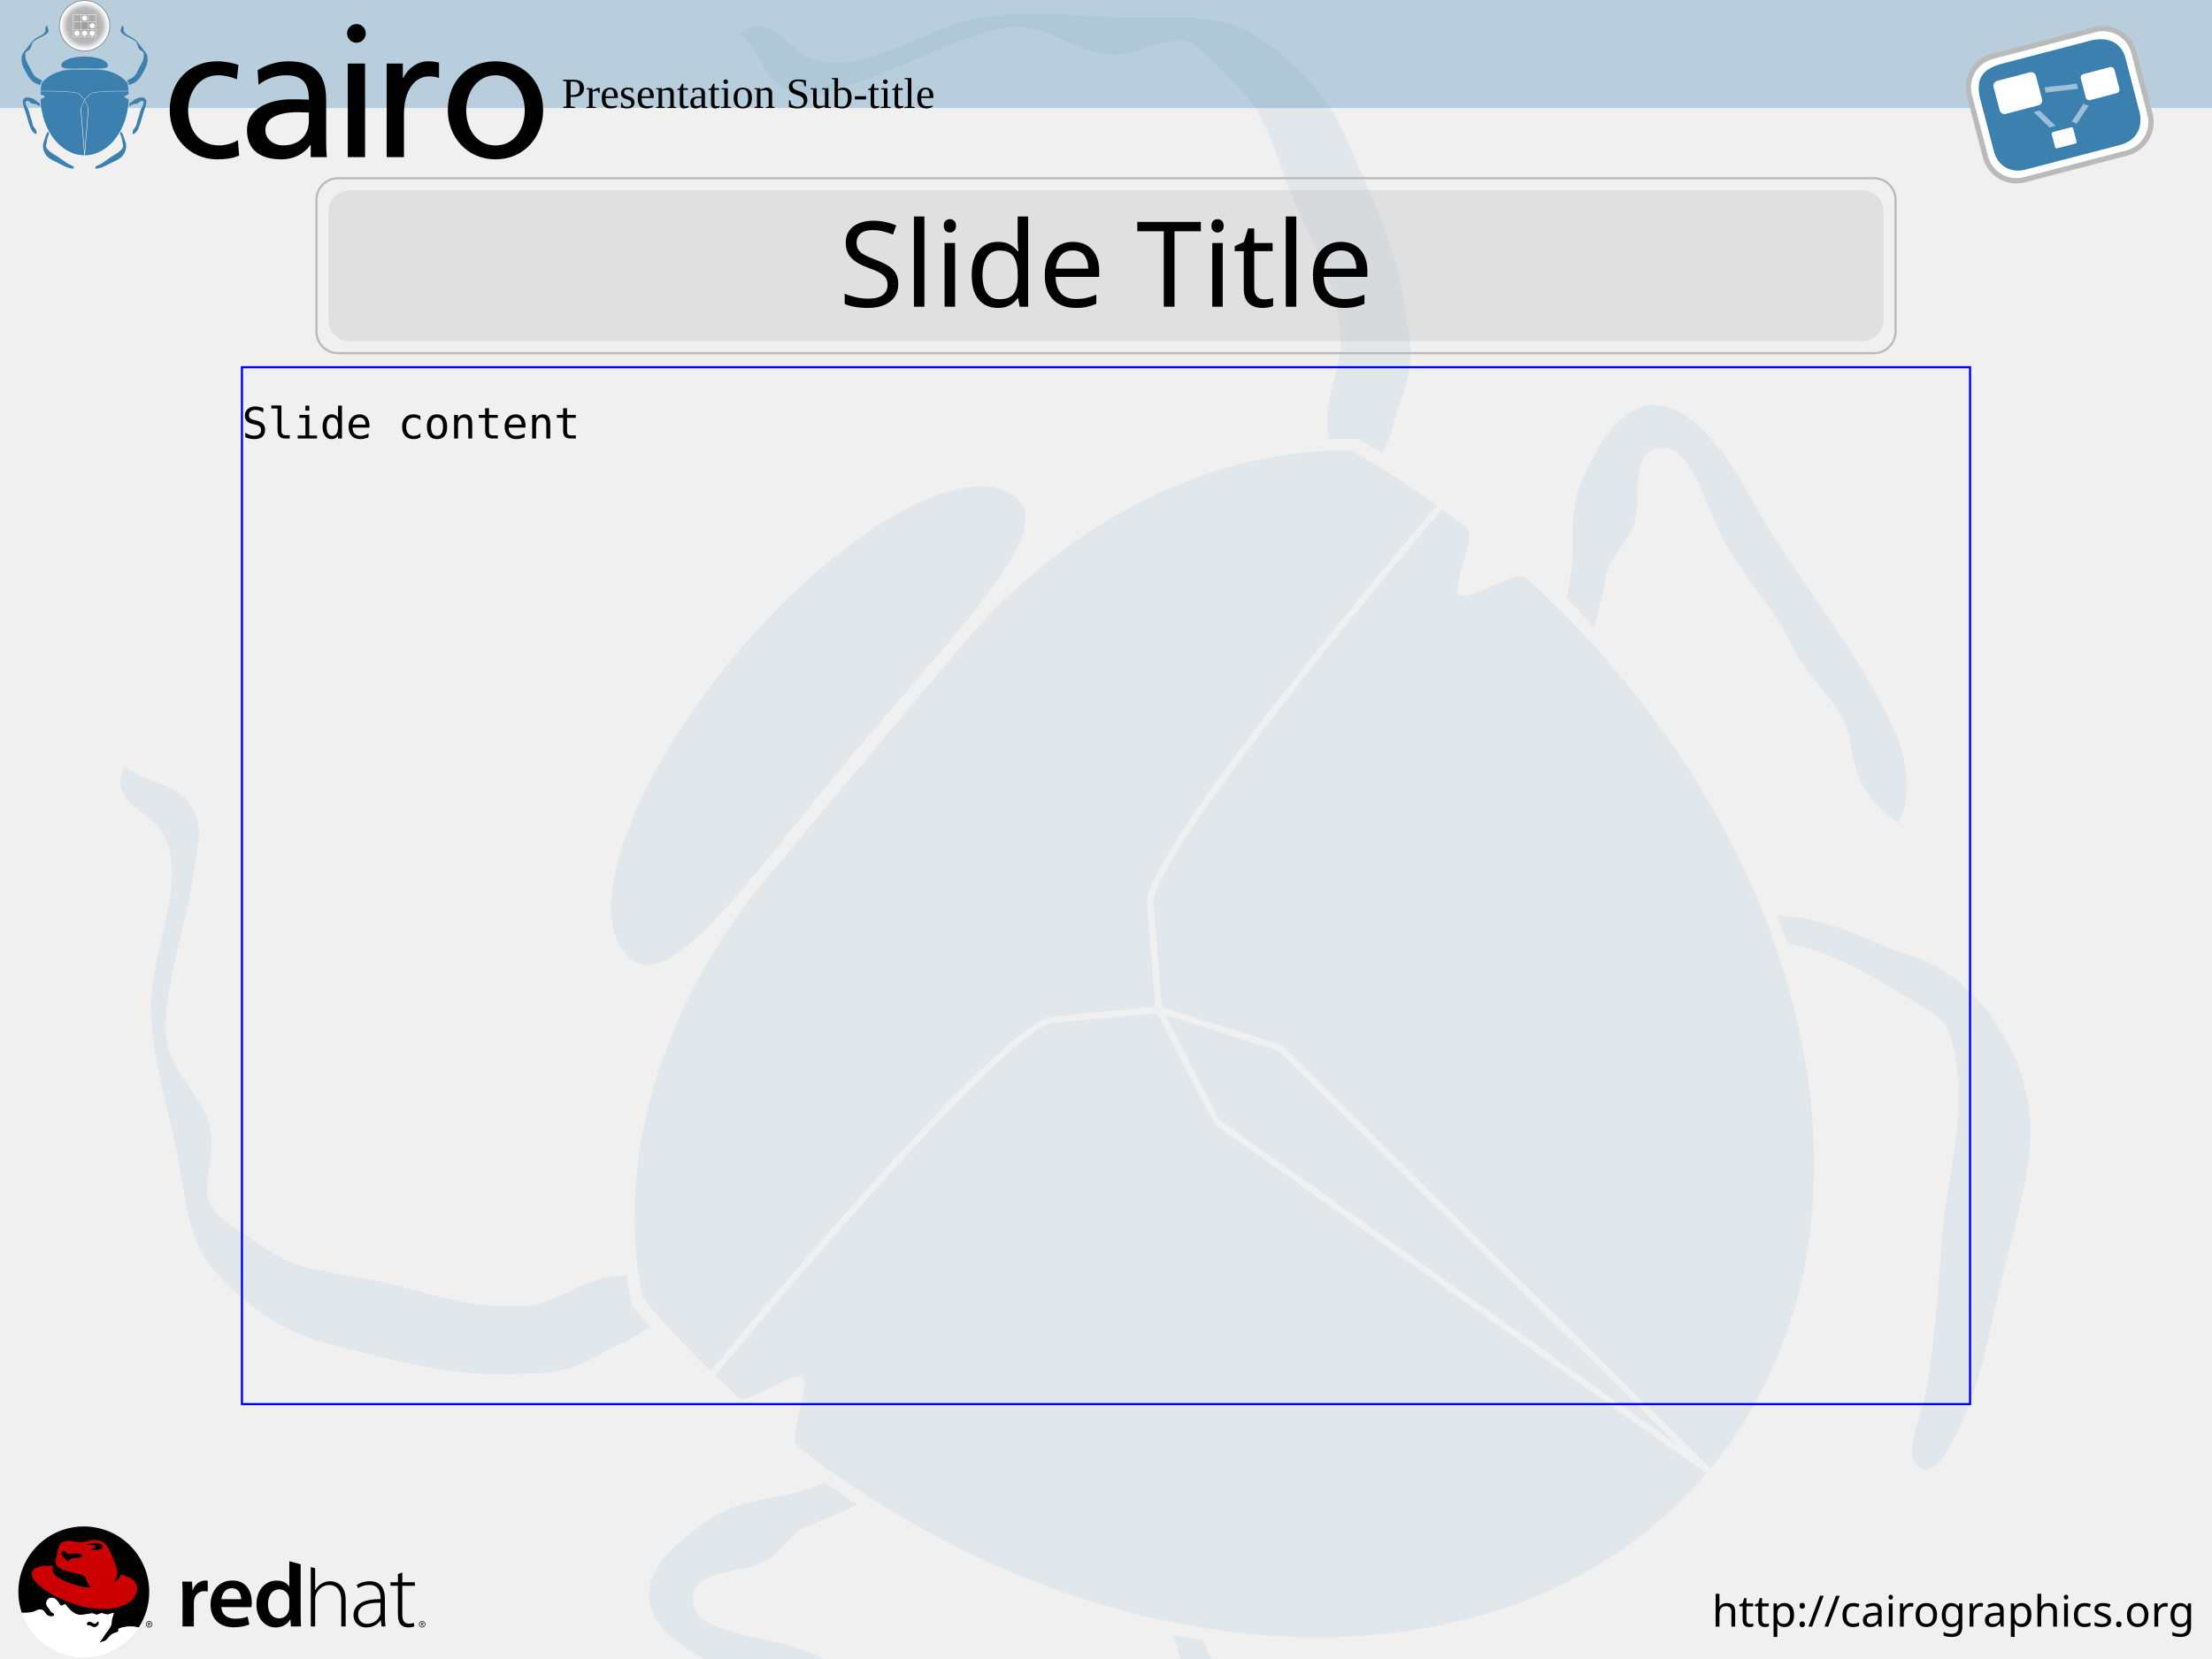
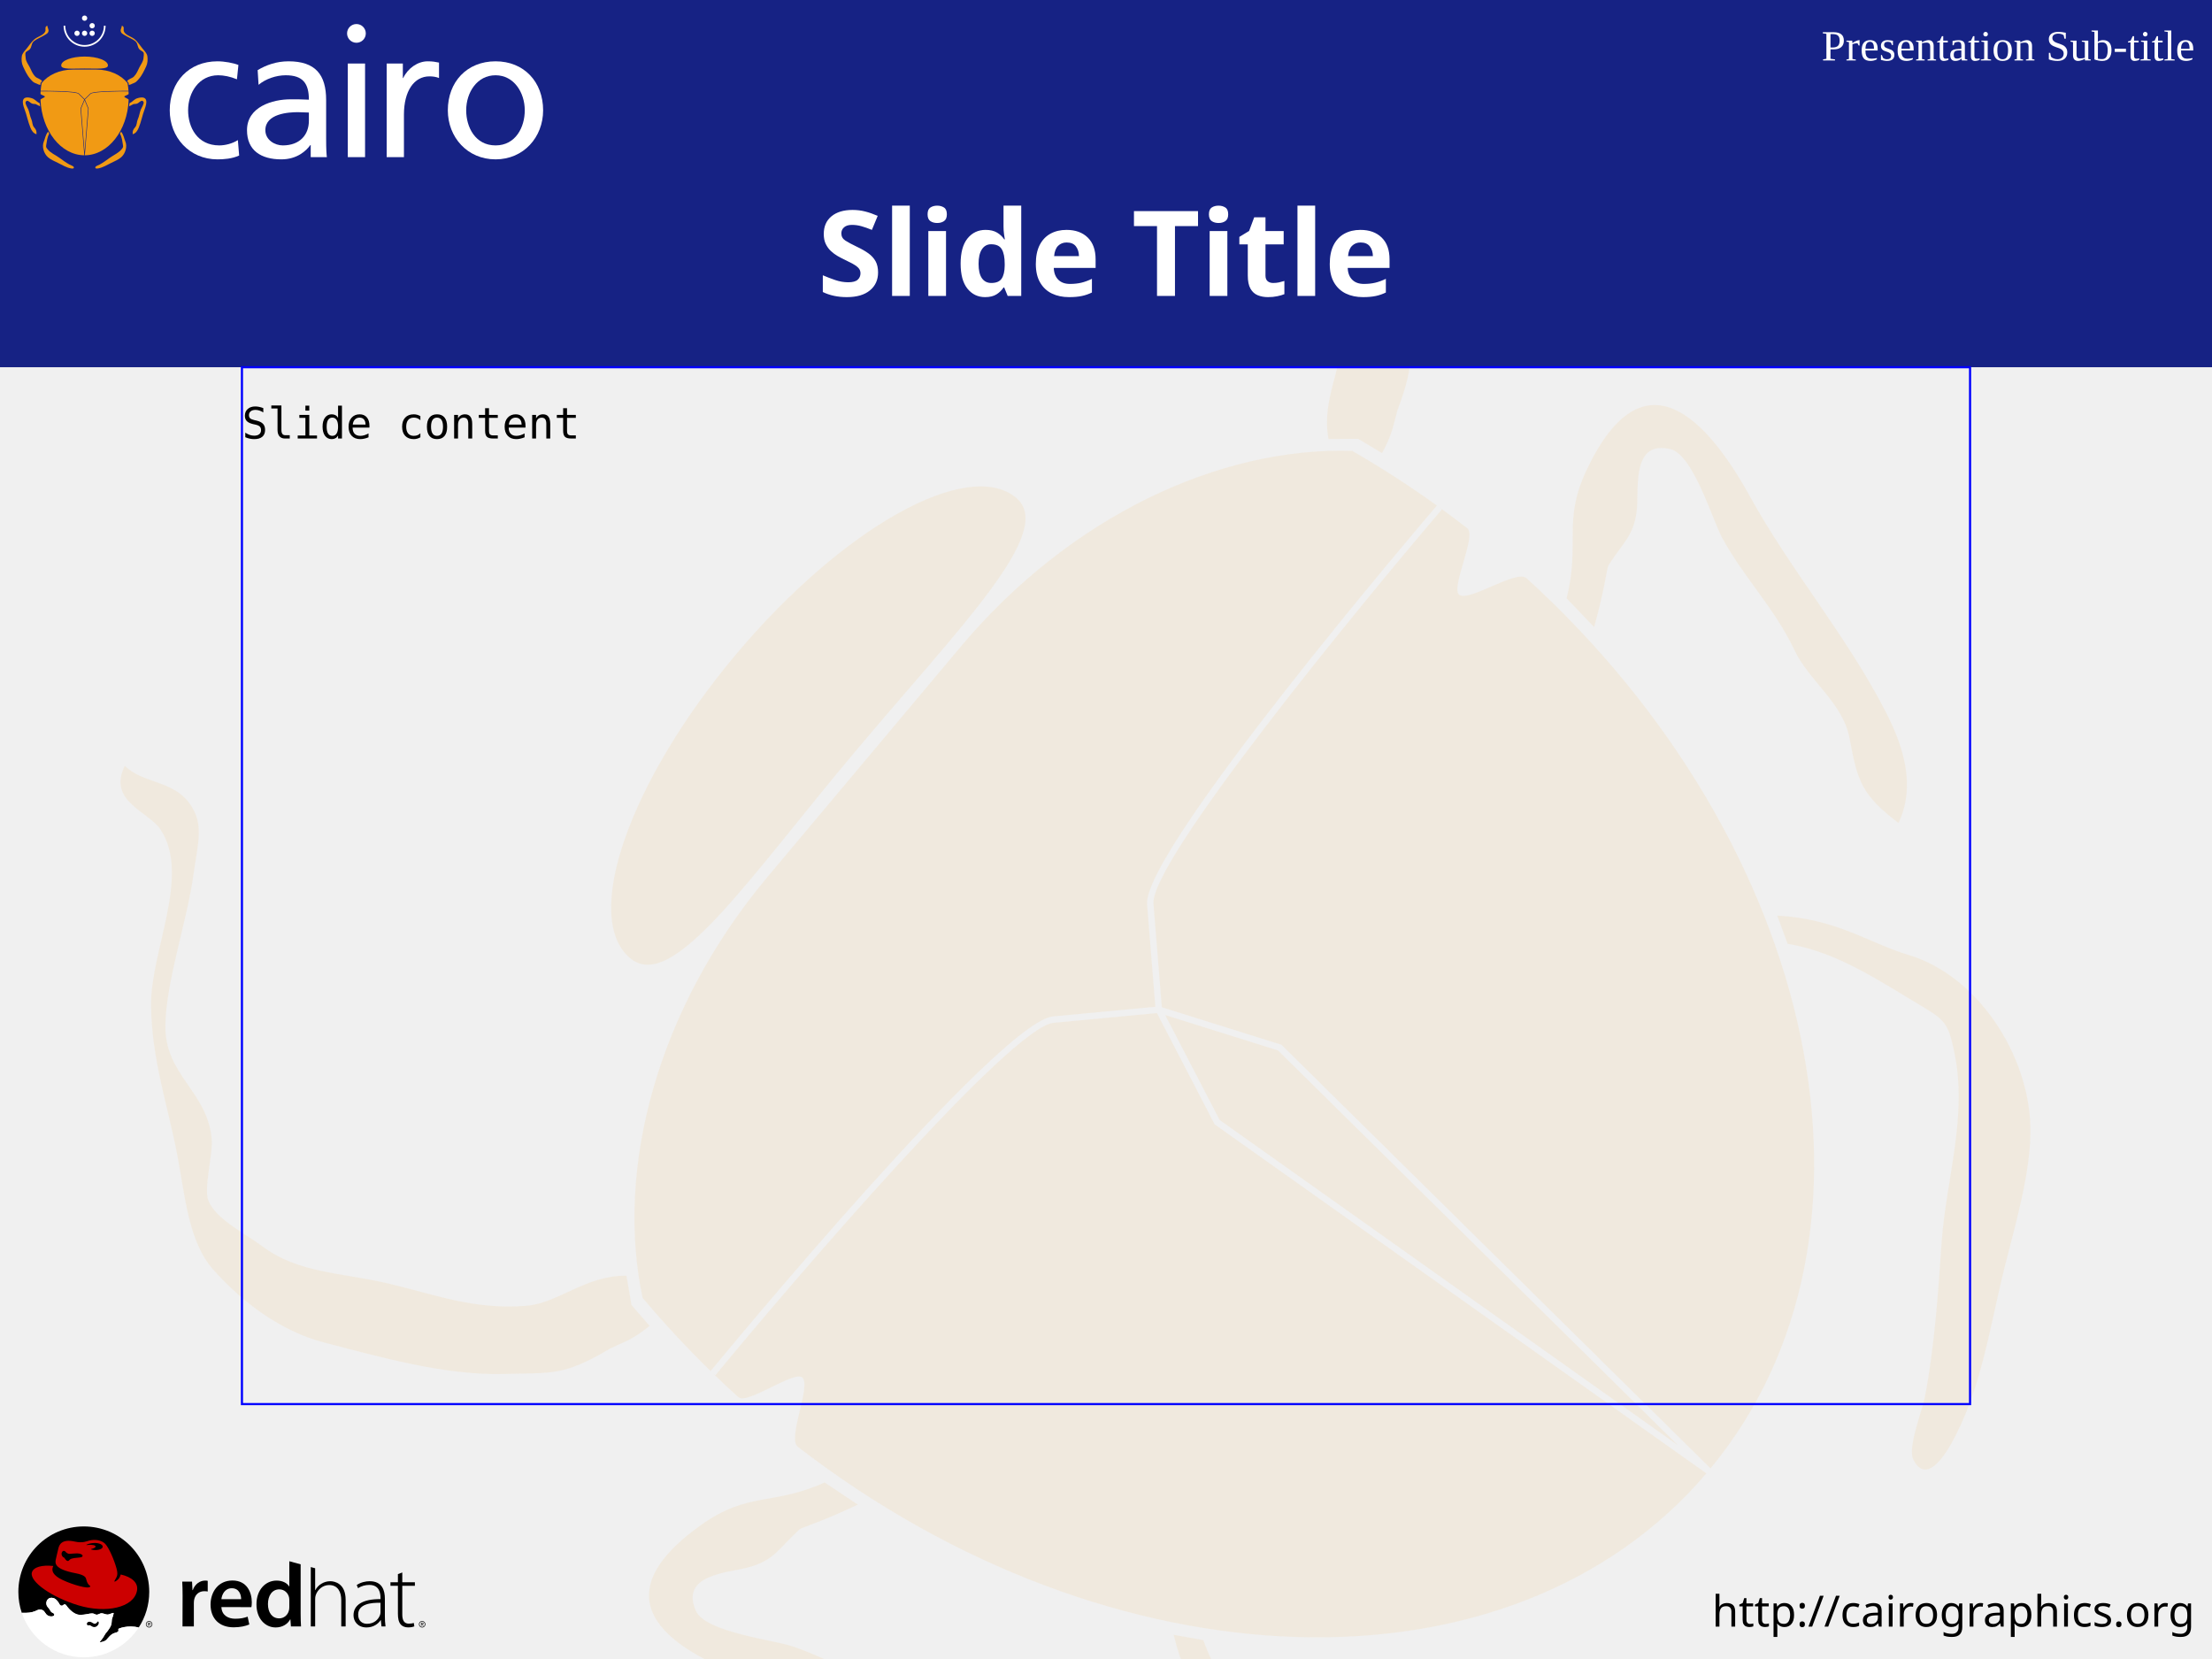
<svg xmlns="http://www.w3.org/2000/svg" xmlns:ns2="http://www.svgslides.org/svgslides0.1" xmlns:xlink="http://www.w3.org/1999/xlink" width="1024" height="768" fill="black">
  <defs id="cairo-artwork_defs">
    <g id="hacker_emblem">
      <g id="hacker_emblem_grid" fill="white" stroke="none">
        <rect x="-2.95" y="-3.05" width="6" height="0.1" />
        <rect x="2.95" y="-2.95" width="0.1" height="6" />
        <rect x="-3.05" y="2.95" width="6" height="0.1" />
        <rect x="-3.05" y="-3.05" width="0.1" height="6" />
        <rect x="-1.05" y="-2.95" width="0.1" height="5.9" />
        <rect x="0.95" y="-2.95" width="0.1" height="5.9" />
        <rect x="-2.95" y="-1.05" width="1.9" height="0.1" />
        <rect x="-0.95" y="-1.05" width="1.9" height="0.1" />
        <rect x="1.05" y="-1.05" width="1.9" height="0.1" />
        <rect x="-2.95" y="0.95" width="1.9" height="0.1" />
        <rect x="-0.95" y="0.95" width="1.9" height="0.1" />
        <rect x="1.05" y="0.95" width="1.9" height="0.1" />
      </g>
      <g id="hacker_emblem_dots" fill="white">
        <circle cx="0" cy="-2" r="0.7" />
        <circle cx="2" cy="0" r="0.7" />
        <circle cx="-2" cy="2" r="0.7" />
        <circle cx="0" cy="2" r="0.7" />
        <circle cx="2" cy="2" r="0.7" />
      </g>
    </g>
-     <g id="scarab" fill="#3B80AE">
+     <g id="scarab" fill="#f19a14">
      <g transform="translate(-150, -170)">
        <path id="scarab_head" d="M205.599,94.567c0-11.668-24.914-21.129-55.628-21.129     c-30.723,0-55.624,9.46-55.624,21.129c0,10.203,24.901,7.346,55.624,7.346C180.685,101.913,205.599,104.233,205.599,94.567z" />
        <path id="scarab_torso" d="M136.423,161.506c0,0,12.751,12.577,13.547,13.362     c2.262-2.232,13.545-13.362,13.545-13.362c7.135-7.036,87.111-6.399,91.066-6.363c-0.469-6.298-1.254-12.472-2.325-18.519     c-15.183-19.279-42.811-32.225-74.485-32.225h-55.518c-31.745,0-59.439,13.011-74.598,32.37c-1.054,6-1.829,12.128-2.296,18.374     C49.321,155.106,129.288,154.47,136.423,161.506z" />
        <path id="scarab_spine" d="M149.97,301.187c2.005-24.729,8.386-103.483,8.405-103.721     c-0.09-0.219-6.478-15.578-8.405-20.214c-1.936,4.655-8.316,19.995-8.408,20.214C141.582,197.704,147.965,276.458,149.97,301.187z" />
        <path id="scarab_wing_left" d="M140.403,197.149l8.862-21.31l-13.686-13.499     c-5.65-5.573-67.074-6.235-90.259-6.019l-0.006-0.622c-0.154,2.144-0.271,4.302-0.35,6.475     c-0.076,2.207,10.392,4.706,10.392,6.717c0,2.319-10.457,5.084-10.359,7.631c2.993,73.349,48.53,131.631,104.372,132.048     l-9.02-111.29L140.403,197.149z" />
        <path id="scarab_wing_right" d="M244.585,168.891c0-2.011,10.467-4.506,10.391-6.715     c-0.079-2.174-0.195-4.332-0.351-6.479l-0.004,0.624c-23.186-0.216-84.608,0.445-90.26,6.017l-13.688,13.502l8.915,21.438     l-9.017,111.29c55.854-0.417,101.378-58.698,104.373-132.049C255.04,173.976,244.585,171.209,244.585,168.891z" />
        <path id="scarab_leg_front_left" d="M44.506,141.12c-4.135-0.856-4.895-1.54-7.935-2.92     c-9.59-3.364-10.376-5.481-16.08-11.86c-7.426-8.306-12.661-20.142-17.1-29.463c-3.576-7.525-3.984-16.409-2.86-24.273     c0.991-6.935,7.144-12.869,12.074-18.92c5.844-7.191,10.356-14.822,17.924-21.354c7.736-6.682,23.203-9.809,26.168-19.648     C57.86,8.819,54.334,1.766,61.482,0c-0.366,4.703,3.639,8.477,2.397,13.575c-1.129,4.627-4.368,5.811-9.611,9.099     c-7.564,4.746-18.366,8.779-24.748,13.965c-7.175,5.827-4.369,13.771-10.569,20.057c-2.001,2.03-7.901,4.706-9.137,6.83     c-1.861,3.199-0.297,9.572-0.116,13.12c0.425,8.284,5.588,14.244,9.555,22.045c4.152,8.141,6.429,15.409,13.411,22.519     c4.183,4.262,11.429,4.802,16.21,10.647l-3.555,4.186L44.506,141.12z" />
        <path id="scarab_leg_middle_left" d="M43.94,191.922l-0.809-7.346     c-9.506-4.579-10.339-9.772-20.738-12.466c-23.728-6.151-21.361,11.25-15.532,26.373c5.676,14.726,8.237,30.23,14.345,44.795     c2.805,6.688,6.919,13.213,14.298,15.127c0.372-8.435-0.917-10.651-6.113-16.919c-4.395-5.293-3.326-12.548-6.072-18.504     c-3.581-7.804-4.196-15.646-7.279-23.502c-1.363-3.479-8.33-13.966-6.452-17.861c3.183-6.603,9.178-0.083,12.179,2.077     c4.218,3.036,6.467,2.223,11.681,2.898C34.041,186.673,37.005,188.756,43.94,191.922z" />
        <path id="scarab_leg_back_left" d="M65.839,257.063l-2.771-4.837     c-6.68,8.928-6.993,16.228-10.056,23.347c-5.277,12.263-0.157,28.851,9.854,37.676c6.052,5.375,15.907,9.618,23.122,13.136     c10.035,4.892,20.113,11.286,31.336,13.396c2.482,0.466,8.798,1.295,6.693-3.522c-0.975-2.237-8.091-4.591-10.146-5.734     c-8.312-4.623-16.377-10.524-24.142-16.176c-9.498-6.862-20.843-11.186-28.311-20.684c-3.054-3.885-3.544-4.922-2.816-9.39     c0.693-4.263,1.344-9.174,2.241-13.439C61.855,266.029,63.274,261.378,65.839,257.063z" />
        <path id="scarab_leg_front_right" d="M255.487,141.12c4.134-0.856,4.896-1.54,7.936-2.92     c9.583-3.364,10.369-5.481,16.071-11.86c7.428-8.306,12.661-20.142,17.115-29.463c3.574-7.525,3.983-16.409,2.86-24.273     c-0.992-6.935-7.157-12.869-12.087-18.92c-5.843-7.191-10.356-14.822-17.919-21.354c-7.735-6.682-23.202-9.809-26.167-19.648     C242.135,8.819,245.66,1.766,238.511,0c0.366,4.703-3.637,8.477-2.396,13.575c1.131,4.627,4.368,5.811,9.611,9.099     c7.563,4.746,18.367,8.779,24.747,13.965c7.17,5.827,4.362,13.771,10.563,20.057c2.001,2.03,7.901,4.706,9.139,6.83     c1.859,3.199,0.295,9.572,0.113,13.12c-0.424,8.284-5.588,14.244-9.553,22.045c-4.152,8.141-6.431,15.409-13.404,22.519     c-4.184,4.262-11.429,4.802-16.211,10.647l3.556,4.186L255.487,141.12z" />
        <path id="scarab_leg_middle_right" d="M256.053,191.922l0.81-7.346     c9.507-4.579,10.34-9.772,20.73-12.466c23.741-6.151,21.374,11.25,15.534,26.373c-5.676,14.726-8.238,30.23-14.347,44.795     c-2.804,6.688-6.911,13.213-14.291,15.127c-0.371-8.435,0.918-10.651,6.113-16.919c4.39-5.293,3.319-12.548,6.066-18.504     c3.58-7.804,4.197-15.646,7.278-23.502c1.363-3.479,8.33-13.966,6.453-17.861c-3.184-6.603-9.179-0.083-12.181,2.077     c-4.217,3.036-6.458,2.223-11.672,2.898C265.951,186.673,262.986,188.756,256.053,191.922z" />
        <path id="scarab_leg_back_right" d="M234.155,257.063l2.771-4.837     c6.679,8.928,6.991,16.228,10.057,23.347c5.274,12.263,0.154,28.851-9.854,37.676c-6.055,5.375-15.903,9.618-23.117,13.136     c-10.034,4.892-20.127,11.286-31.351,13.396c-2.481,0.466-8.789,1.295-6.691-3.522c0.976-2.237,8.092-4.591,10.146-5.734     c8.312-4.623,16.392-10.524,24.155-16.176c9.498-6.862,20.838-11.186,28.305-20.684c3.055-3.885,3.543-4.922,2.818-9.39     c-0.696-4.263-1.346-9.174-2.244-13.439C238.137,266.029,236.718,261.378,234.155,257.063z" />
      </g>
    </g>
    <radialGradient id="gradient_radial_dung" cx="0" cy="0" r="60" fx="0" fy="0" gradientUnits="userSpaceOnUse">
      <stop offset="0" stop-color="#9a9a9a" />
      <stop offset="0.70" stop-color="#bababa" />
      <stop offset="0.95" stop-color="#FFFFFF" />
    </radialGradient>
    <g id="dung">
      <circle cx="0" cy="0" r="60" fill="url(#gradient_radial_dung)" />
      <g transform="translate(-61, -61)">
        <path fill="#8a8a8a" d="M0,61c0,33.636,27.364,61,61,61s61-27.364,61-61S94.636,0,61,0S0,27.364,0,61z        M2,61C2,28.467,28.467,2,61,2c32.532,0,59,26.467,59,59c0,32.533-26.468,59-59,59C28.467,120,2,93.533,2,61z" />
      </g>
      <use xlink:href="#hacker_emblem" x="0" y="0" transform="scale(9)" />
    </g>
+     <g id="dung_2_color">
+       <path stroke-width="4" stroke="white" fill="none" d=" M 48,   0 C 48,   12.73,    42.943, 24.939   33.941, 33.941 C 24.939, 42.943   12.73, 48   0,   48 C -12.73, 48,    -24.939, 42.943   -33.941, 33.941 C -42.943, 24.939,   -48,   12.73,   -48,   0, C -48,   -12.73,    -42.943, -24.939,   -33.941, -33.941 C -24.939, -42.943,   -12.73, -48,    0,   -48 C 12.73, -48,    24.939, -42.943,   33.941, -33.941 C 42.943, -24.939,   48,   -12.73,   48,   0" />
+       <g transform="scale(9)" fill="white" stroke="none" stroke-width="0.222">
+         <circle cx="0" cy="-2" r="0.7" />
+         <circle cx="2" cy="0" r="0.7" />
+         <circle cx="-2" cy="2" r="0.7" />
+         <circle cx="0" cy="2" r="0.7" />
+         <circle cx="2" cy="2" r="0.7" />
+       </g>
+     </g>
    <g id="cairo_logo">
-       <use xlink:href="#dung" x="0" y="0" transform="translate(0, -140)" />
+       <use xlink:href="#dung_2_color" x="0" y="0" transform="translate(0, -140)" />
      <use xlink:href="#scarab" x="0" y="0" transform="translate(0, 30)" />
    </g>
    <g id="cairo_logo_dung-centered">
-       <use xlink:href="#dung" x="0" y="0" />
+       <use xlink:href="#dung_2_color" x="0" y="0" />
      <use xlink:href="#scarab" x="0" y="0" transform="translate(0,170)" />
    </g>
    <g id="cairo_logo_scarab-centered">
-       <use xlink:href="#dung" x="0" y="0" transform="translate(0, -175.85)" />
+       <use xlink:href="#dung_2_color" x="0" y="0" transform="translate(0, -175.85)" />
      <use xlink:href="#scarab" x="0" y="0" transform="translate(0, -5.85)" />
    </g>
    <g id="cairo_logo_top-centered">
-       <use xlink:href="#dung" x="0" y="0" transform="translate(0, 60)" />
+       <use xlink:href="#dung_2_color" x="0" y="0" transform="translate(0, 60)" />
      <use xlink:href="#scarab" x="0" y="0" transform="translate(0, 230)" />
    </g>
    <g id="cairo_logo_bottom-centered">
-       <use xlink:href="#dung" x="0" y="0" transform="translate(0, -340)" />
+       <use xlink:href="#dung_2_color" x="0" y="0" transform="translate(0, -340)" />
      <use xlink:href="#scarab" x="0" y="0" transform="translate(0, -170)" />
    </g>
    <g id="cairo_logo_right-centered">
-       <use xlink:href="#dung" x="0" y="0" transform="translate(-150, -140)" />
+       <use xlink:href="#dung_2_color" x="0" y="0" transform="translate(-150, -140)" />
      <use xlink:href="#scarab" x="0" y="0" transform="translate(-150, 30)" />
    </g>
    <g id="cairo_logo_left-centered">
-       <use xlink:href="#dung" x="0" y="0" transform="translate(150, -140)" />
+       <use xlink:href="#dung_2_color" x="0" y="0" transform="translate(150, -140)" />
      <use xlink:href="#scarab" x="0" y="0" transform="translate(150, 30)" />
    </g>
    <g id="cairo_logo_topleft-centered">
-       <use xlink:href="#dung" x="0" y="0" transform="translate(150, 60)" />
+       <use xlink:href="#dung_2_color" x="0" y="0" transform="translate(150, 60)" />
      <use xlink:href="#scarab" x="0" y="0" transform="translate(150, 230)" />
    </g>
    <g id="cairo_logo_topright-centered">
-       <use xlink:href="#dung" x="0" y="0" transform="translate(-150, 60)" />
+       <use xlink:href="#dung_2_color" x="0" y="0" transform="translate(-150, 60)" />
      <use xlink:href="#scarab" x="0" y="0" transform="translate(-150, 230)" />
    </g>
    <g id="cairo_logo_bottomleft-centered">
-       <use xlink:href="#dung" x="0" y="0" transform="translate(150, -340)" />
+       <use xlink:href="#dung_2_color" x="0" y="0" transform="translate(150, -340)" />
      <use xlink:href="#scarab" x="0" y="0" transform="translate(150, -170)" />
    </g>
    <g id="cairo_logo_bottomright-centered">
-       <use xlink:href="#dung" x="0" y="0" transform="translate(-150, -340)" />
+       <use xlink:href="#dung_2_color" x="0" y="0" transform="translate(-150, -340)" />
      <use xlink:href="#scarab" x="0" y="0" transform="translate(-150, -170)" />
    </g>
    <g id="cairo_text" transform="translate(0,-97)">
      <g transform="scale(0.1484,0.1484)">
        <g transform="translate(-1139,-208.5)">
          <path transform="translate(65,0)" d="           M 412, 433            C 385, 422 336, 413 298, 413            C 142, 413 38, 525 38, 680            C 38, 826 144, 947 298, 947            C 332, 947 377, 944 416, 926            L 409, 842            C 380, 861 340, 871 308, 871            C 187, 871 138, 771 138, 680            C 138, 583 197, 489 302, 489            C 332, 489 368, 496 404, 511            L 412, 433 " />
          <path transform="translate(486.75,0)" d="           M 109, 541            C 147, 509 204, 489 257, 489            C 351, 489 383, 534 383, 622            C 346, 620 320, 620 283, 620            C 186, 620 46, 660 46, 788            C 46, 899 123, 947 233, 947            C 319, 947 369, 900 391, 869            L 393, 869            L 393, 935            L 481, 935            C 479, 920 477, 893 477, 835            L 477, 624            C 477, 485 418, 413 272, 413            C 207, 413 151, 433 104, 461            L 109, 541            M 383, 737            C 383, 813 334, 871 241, 871            C 198, 871 146, 842 146, 788            C 146, 698 272, 690 323, 690            C 343, 690 363, 692 383, 692            L 383, 737 " />
          <path transform="translate(1000,0)" d="           M 92, 935            L 186, 935            L 186, 425            L 92, 425            L 92, 935            M 88, 261           A 51, 51 0 1 1 190,261           A 51, 51 0 1 1 88,261" />
          <path transform="translate(1234.25,0)" d="           M 80, 935            L 174, 935            L 174, 703            C 174, 575 229, 495 313, 495            C 329, 495 348, 497 365, 504            L 365, 420            C 345, 416 331, 413 303, 413            C 249, 413 195, 451 170, 504            L 168, 504            L 168, 425            L 80, 425            L 80, 935 " />
          <path transform="translate(1610,0)" d="           M 46, 680            C 46, 826 152, 947 306, 947            C 459, 947 565, 826 565, 680            C 565, 525 461, 413 306, 413            C 150, 413 46, 525 46, 680            M 146, 680            C 146, 583 205, 489 306, 489            C 406, 489 465, 583 465, 680            C 465, 771 416, 871 306, 871            C 195, 871 146, 771 146, 680 " />
        </g>
      </g>
    </g>
    <g id="cairo_text_small_spaced" transform="translate(0,-71)">
      <g transform="scale(0.085,0.085)">
        <g transform="translate(-1139,-208.5)">
          <path transform="translate(-151,0)" d="           M 412, 433            C 385, 422 336, 413 298, 413            C 142, 413 38, 525 38, 680            C 38, 826 144, 947 298, 947            C 332, 947 377, 944 416, 926            L 409, 842            C 380, 861 340, 871 308, 871            C 187, 871 138, 771 138, 680            C 138, 583 197, 489 302, 489            C 332, 489 368, 496 404, 511            L 412, 433 " />
          <path transform="translate(379.5,0)" d="           M 109, 541            C 147, 509 204, 489 257, 489            C 351, 489 383, 534 383, 622            C 346, 620 320, 620 283, 620            C 186, 620 46, 660 46, 788            C 46, 899 123, 947 233, 947            C 319, 947 369, 900 391, 869            L 393, 869            L 393, 935            L 481, 935            C 479, 920 477, 893 477, 835            L 477, 624            C 477, 485 418, 413 272, 413            C 207, 413 151, 433 104, 461            L 109, 541            M 383, 737            C 383, 813 334, 871 241, 871            C 198, 871 146, 842 146, 788            C 146, 698 272, 690 323, 690            C 343, 690 363, 692 383, 692            L 383, 737 " />
          <path transform="translate(1000,0)" d="           M 92, 935            L 186, 935            L 186, 425            L 92, 425            L 92, 935            M 88, 261           A 51, 51 0 1 1 190,261           A 51, 51 0 1 1 88,261" />
          <path transform="translate(1341.5,0)" d="           M 80, 935            L 174, 935            L 174, 703            C 174, 575 229, 495 313, 495            C 329, 495 348, 497 365, 504            L 365, 420            C 345, 416 331, 413 303, 413            C 249, 413 195, 451 170, 504            L 168, 504            L 168, 425            L 80, 425            L 80, 935 " />
          <path transform="translate(1826,0)" d="           M 46, 680            C 46, 826 152, 947 306, 947            C 459, 947 565, 826 565, 680            C 565, 525 461, 413 306, 413            C 150, 413 46, 525 46, 680            M 146, 680            C 146, 583 205, 489 306, 489            C 406, 489 465, 583 465, 680            C 465, 771 416, 871 306, 871            C 195, 871 146, 771 146, 680 " />
        </g>
      </g>
    </g>
    <g id="cairo_text_small" transform="translate(0,-71)">
      <g transform="scale(0.085,0.085)">
        <g transform="translate(-1139,-208.5)">
          <path transform="translate(-151,0)" d="           M 412, 433            C 385, 422 336, 413 298, 413            C 142, 413 38, 525 38, 680            C 38, 826 144, 947 298, 947            C 332, 947 377, 944 416, 926            L 409, 842            C 380, 861 340, 871 308, 871            C 187, 871 138, 771 138, 680            C 138, 583 197, 489 302, 489            C 332, 489 368, 496 404, 511            L 412, 433 " />
          <path transform="translate(261.75,0)" d="           M 109, 541            C 147, 509 204, 489 257, 489            C 351, 489 383, 534 383, 622            C 346, 620 320, 620 283, 620            C 186, 620 46, 660 46, 788            C 46, 899 123, 947 233, 947            C 319, 947 369, 900 391, 869            L 393, 869            L 393, 935            L 481, 935            C 479, 920 477, 893 477, 835            L 477, 624            C 477, 485 418, 413 272, 413            C 207, 413 151, 433 104, 461            L 109, 541            M 383, 737            C 383, 813 334, 871 241, 871            C 198, 871 146, 842 146, 788            C 146, 698 272, 690 323, 690            C 343, 690 363, 692 383, 692            L 383, 737 " />
          <path transform="translate(764.75)" d="           M 92, 935            L 186, 935            L 186, 425            L 92, 425            L 92, 935            M 88, 261           A 51, 51 0 1 1 190,261           A 51, 51 0 1 1 88,261" />
          <path transform="translate(988.5,0)" d="           M 80, 935            L 174, 935            L 174, 703            C 174, 575 229, 495 313, 495            C 329, 495 348, 497 365, 504            L 365, 420            C 345, 416 331, 413 303, 413            C 249, 413 195, 451 170, 504            L 168, 504            L 168, 425            L 80, 425            L 80, 935 " />
          <path transform="translate(1355.5,0)" d="           M 46, 680            C 46, 826 152, 947 306, 947            C 459, 947 565, 826 565, 680            C 565, 525 461, 413 306, 413            C 150, 413 46, 525 46, 680            M 146, 680            C 146, 583 205, 489 306, 489            C 406, 489 465, 583 465, 680            C 465, 771 416, 871 306, 871            C 195, 871 146, 771 146, 680 " />
        </g>
      </g>
    </g>
    <g id="cairo_logo_text_small">
      <use xlink:href="#cairo_logo_bottomleft-centered" transform="translate(0, 78), scale(0.1944)" />
-       <use xlink:href="#cairo_text_small" transform="translate(175,82)" />
+       <use xlink:href="#cairo_text_small" fill="white" transform="translate(175,82)" />
    </g>
    <g id="cairo_logo_with_text">
      <use xlink:href="#cairo_logo_top-centered" transform="translate(0, -245)" />
      <use xlink:href="#cairo_text" transform="translate(0, 245)" />
    </g>
    <g id="cairo_banner">
      <use xlink:href="#cairo_logo_bottomleft-centered" transform="translate(-180, 40), scale(0.1944)" />
      <use xlink:href="#cairo_text_small" transform="translate(0, 42)" fill="black" />
      <use xlink:href="#cairo_logo_bottomleft-centered" transform="translate(180, 40), scale(0.1944), scale(-1, 1)" />
    </g>
    <g id="freedesktop_org_logo" style="fill:#FFFFFF;stroke:#3B80AE;stroke-width:2.459;">
      <g>
        <path style="stroke:#BABABA;" d="M85.277,40.796c2.058,7.884-2.667,15.942-10.551,17.999L27.143,71.21c-7.884,2.057-15.943-2.667-18-10.552            l-7.448-28.55c-2.057-7.884,2.667-15.942,10.551-17.999L59.83,1.695c7.884-2.057,15.942,2.667,17.999,10.551            l7.449,28.55z" />&gt;
		    <path style="fill:#3B80AE;stroke:none;" d="M80.444,39.778c1.749,7.854-1.816,13.621-9.504,15.447l-42.236,11.02c-7.569,2.396-14.089-1.181               -15.838-8.836L6.53,33.127c-1.749-8.145,0.709-12.889,9.503-15.447L58.27,6.661               c8.144-1.826,14.089,1.363,15.838,8.835l6.336,24.282z" />&gt;
		    </g>g&gt;
		    <path style="opacity:0.5;fill:none;stroke:#FFFFFF;" d="M45.542,51.793L24.104,31.102l38.1-4.393L45.542,51.793z" />&gt;
		    <path d="M72.325,28.769c0.405,1.55-0.525,3.136-2.075,3.541l-12.331,3.217c-1.551,0.404-3.137-0.525-3.542-2.076l-2.295-8.801         c-0.405-1.551,0.524-3.137,2.076-3.542l12.33-3.217c1.551-0.405,3.137,0.525,3.542,2.076l2.295,8.801z" />&gt;
		    <path d="M36.51,33.625c0.496,1.9-0.645,3.844-2.545,4.34l-15.112,3.943c-1.901,0.496-3.845-0.644-4.34-2.544l-2.814-10.786         c-0.496-1.901,0.644-3.844,2.544-4.34l15.113-3.942c1.901-0.496,3.845,0.643,4.34,2.544l2.814,10.786z" />&gt;
		    <path d="M52.493,53.208c0.278,1.065-0.36,2.154-1.425,2.432L42.6,57.848c-1.064,0.277-2.153-0.36-2.431-1.426l-1.577-6.043         c-0.277-1.064,0.36-2.153,1.425-2.432l8.468-2.209c1.064-0.277,2.154,0.361,2.431,1.426l1.577,6.043z" />&gt;
		    </g>g&gt;
		    <g id="bullet">
      <use x="0" y="0" xlink:href="#cairo_logo" transform="translate(-6,-2) scale(0.1, 0.1)" />&gt;
		    </g>
    <g id="redhat_logo_horizontal">
      <g fill="black" stroke="none" transform="translate(0,124),scale(1,-1),translate(-214,-258)" fill-rule="evenodd">
        <path fill="black" d="     M 367.062 315.32     C 367.062 320.877 366.946 324.964 366.723 328.66     L 375.811 328.66     L 376.2 320.776     L 376.497 320.776     C 378.539 326.622 383.381 329.6 387.859 329.6     C 388.884 329.6 389.482 329.56 390.322 329.373     L 390.322 319.486     C 389.34 319.676 388.422 319.784 387.159 319.784     C 382.16 319.784 378.688 316.601 377.751 311.845     C 377.573 310.918 377.481 309.809 377.481 308.678     L 377.481 287.15     L 366.977 287.15     L 367.062 315.32    " />
        <path fill="black" d="     M 402.993 305.079     C 403.272 297.559 409.092 294.269 415.814 294.269     C 420.641 294.269 424.094 295.023 427.268 296.192     L 428.823 288.968     C 425.269 287.463 420.341 286.336 414.315 286.336     C 400.838 286.336 392.941 294.659 392.941 307.381     C 392.941 318.837 399.891 329.677 413.244 329.677     C 426.74 329.677 431.134 318.577 431.134 309.489     C 431.134 307.538 430.962 305.971 430.759 305.006     L 402.993 305.079      M 421.248 312.393     C 421.295 316.239 419.621 322.509 412.59 322.509     C 406.13 322.509 403.444 316.645 402.972 312.393     L 421.248 312.393    " />
        <path fill="black" d="     M 476.355 344.667     L 465.864 347.508     L 465.864 324.191     L 465.69 324.191     C 463.834 327.256 459.741 329.6 454.057 329.6     C 444.076 329.6 435.383 321.337 435.448 307.431     C 435.448 294.672 443.298 286.217 453.212 286.217     C 459.202 286.217 464.211 289.072 466.691 293.722     L 466.878 293.722     L 467.349 287.15     L 476.7 287.15     C 476.508 289.972 476.355 294.543 476.355 298.792     L 476.355 344.667      M 465.864 305.15     C 465.864 304.048 465.786 303.023 465.545 302.087     C 464.487 297.544 460.773 294.617 456.482 294.617     C 449.872 294.617 446.09 300.188 446.09 307.816     C 446.09 315.517 449.838 321.476 456.602 321.476     C 461.321 321.476 464.699 318.148 465.627 314.106     C 465.807 313.256 465.864 312.208 465.864 311.371     L 465.864 305.15    " />
        <path fill="black" d="     M 503.796 329.018     C 500.684 329.018 497.893 328.119 495.549 326.671     C 493.116 325.246 491.135 323.046 489.959 320.767     L 489.791 320.767     L 489.791 341.019     L 485.743 342.123     L 485.743 287.15     L 489.791 287.15     L 489.791 312.179     C 489.791 313.841 489.92 314.995 490.346 316.211     C 492.093 321.301 496.89 325.481 502.689 325.481     C 511.066 325.481 513.967 318.76 513.967 311.391     L 513.967 287.15     L 518.014 287.15     L 518.014 311.836     C 518.014 327.079 507.675 329.018 503.796 329.018    " />
        <path fill="black" d="     M 554.341 296.873     C 554.341 293.636 554.469 290.283 554.938 287.15     L 551.208 287.15     L 550.613 293.016     L 550.421 293.016     C 548.438 289.859 543.876 286.217 537.373 286.217     C 529.139 286.217 525.306 292.012 525.306 297.469     C 525.306 306.912 533.642 312.606 550.292 312.432     L 550.292 313.523     C 550.292 317.572 549.504 325.647 539.824 325.586     C 536.245 325.586 532.513 324.625 529.551 322.537     L 528.263 325.481     C 532.001 328.014 536.566 329.018 540.27 329.018     C 552.08 329.018 554.341 320.151 554.341 312.838     L 554.341 296.873      M 550.292 309.023     C 541.381 309.281 529.613 307.934 529.613 298.106     C 529.613 292.225 533.495 289.581 537.758 289.581     C 544.58 289.581 548.456 293.802 549.868 297.787     C 550.165 298.662 550.292 299.537 550.292 300.24     L 550.292 309.023    " />
        <path fill="black" d="     M 570.459 337.1     L 570.459 328.08     L 582.124 328.08     L 582.124 324.796     L 570.459 324.796     L 570.459 298.194     C 570.459 292.991 572.076 289.728 576.469 289.728     C 578.582 289.728 580.076 290.008 581.121 290.371     L 581.61 287.235     C 580.287 286.684 578.43 286.254 575.962 286.254     C 572.974 286.254 570.5 287.193 568.899 289.154     C 567.047 291.306 566.412 294.741 566.412 298.916     L 566.412 324.796     L 559.506 324.796     L 559.506 328.08     L 566.412 328.08     L 566.412 335.606     L 570.459 337.1    " />
        <path fill="black" d="     M 335.5 288.971     L 336.035 288.971     L 336.841 287.644     L 337.361 287.644     L 336.489 288.994     C 336.94 289.05 337.283 289.288 337.283 289.834     C 337.283 290.438 336.926 290.705 336.202 290.705     L 335.037 290.705     L 335.037 287.644     L 335.5 287.644     L 335.5 288.971      M 335.5 289.364     L 335.5 290.31     L 336.132 290.31     C 336.453 290.31 336.798 290.24 336.798 289.865     C 336.798 289.392 336.449 289.364 336.057 289.364     L 335.5 289.364    " />
        <path fill="black" d="     M 339.044 289.172     C 339.044 287.518 337.704 286.176 336.049 286.176     C 334.395 286.176 333.053 287.518 333.053 289.172     C 333.053 290.827 334.395 292.168 336.049 292.168     C 337.704 292.168 339.044 290.827 339.044 289.172      M 336.049 291.637     C 334.687 291.637 333.584 290.533 333.584 289.172     C 333.584 287.81 334.687 286.706 336.049 286.706     C 337.408 286.706 338.512 287.81 338.512 289.172     C 338.512 290.533 337.408 291.637 336.049 291.637    " />
        <path fill="black" d="     M 326.453 286.208     C 324.118 286.745 321.64 287.08 319.134 287.08     C 314.85 287.08 310.95 286.339 308.073 285.143     C 307.756 284.984 307.53 284.653 307.53 284.276     C 307.53 284.141 307.565 283.999 307.617 283.884     C 307.957 282.897 307.398 281.828 304.616 281.216     C 300.488 280.31 297.883 276.053 296.392 274.637     C 294.641 272.976 289.697 271.953 290.44 272.943     C 291.022 273.719 293.248 276.135 294.602 278.748     C 295.812 281.083 296.891 281.746 298.375 283.974     C 298.811 284.627 300.5 286.922 300.991 288.737     C 301.543 290.511 301.356 292.734 301.568 293.649     C 301.872 294.97 303.118 297.837 303.213 299.453     C 303.267 300.369 299.392 298.149 297.553 298.149     C 295.714 298.149 293.923 299.248 292.281 299.328     C 290.248 299.425 288.941 297.761 287.103 298.051     C 286.052 298.218 285.167 299.143 283.331 299.213     C 280.718 299.309 277.524 297.761 271.526 297.953     C 265.625 298.144 260.175 305.408 259.431 306.563     C 258.56 307.92 257.496 307.92 256.335 306.856     C 255.174 305.792 253.743 306.627 253.336 307.339     C 252.561 308.694 250.493 312.654 247.288 313.482     C 242.856 314.631 240.612 311.028 240.903 308.162     C 241.199 305.252 243.08 304.438 243.951 302.891     C 244.821 301.343 245.267 300.343 246.905 299.657     C 248.067 299.176 248.5 298.458 248.153 297.505     C 247.851 296.674 246.642 296.483 245.848 296.446     C 244.159 296.366 242.976 296.824 242.112 297.376     C 241.108 298.014 240.292 298.903 239.416 300.413     C 238.402 302.078 236.805 302.804 234.945 302.804     C 234.059 302.804 233.23 302.569 232.492 302.19     C 229.577 300.675 226.106 299.774 222.371 299.774     L 218.157 299.773     C 216.106 305.856 214.995 312.368 214.995 319.142     C 214.995 352.606 242.123 379.733 275.586 379.733     C 309.05 379.733 336.176 352.606 336.176 319.142     C 336.176 307 332.603 295.69 326.453 286.208    " />
        <path fill="white" d="     M 326.453 286.209     C 324.118 286.746 321.64 287.084 319.134 287.084     C 314.85 287.084 310.95 286.342 308.073 285.144     C 307.756 284.987 307.53 284.655 307.53 284.278     C 307.53 284.142 307.565 284.001 307.617 283.884     C 307.957 282.899 307.398 281.831 304.616 281.218     C 300.488 280.312 297.883 276.054 296.392 274.642     C 294.641 272.977 289.697 271.955 290.44 272.946     C 291.022 273.72 293.248 276.137 294.602 278.749     C 295.812 281.083 296.891 281.75 298.375 283.976     C 298.811 284.627 300.5 286.924 300.991 288.74     C 301.543 290.512 301.356 292.735 301.568 293.651     C 301.872 294.973 303.118 297.838 303.213 299.457     C 303.267 300.372 299.392 298.15 297.553 298.15     C 295.714 298.15 293.923 299.251 292.281 299.33     C 290.248 299.426 288.941 297.763 287.103 298.052     C 286.052 298.221 285.167 299.147 283.331 299.215     C 280.718 299.31 277.524 297.763 271.526 297.956     C 265.625 298.147 260.175 305.412 259.431 306.567     C 258.56 307.922 257.496 307.922 256.335 306.857     C 255.174 305.794 253.743 306.63 253.336 307.344     C 252.561 308.696 250.493 312.655 247.288 313.485     C 242.856 314.634 240.612 311.031 240.903 308.164     C 241.199 305.254 243.08 304.44 243.951 302.893     C 244.821 301.344 245.267 300.346 246.905 299.662     C 248.067 299.177 248.5 298.461 248.153 297.507     C 247.851 296.677 246.642 296.487 245.848 296.449     C 244.159 296.367 242.976 296.826 242.112 297.376     C 241.108 298.018 240.292 298.904 239.416 300.416     C 238.402 302.08 236.805 302.809 234.945 302.809     C 234.059 302.809 233.23 302.572 232.492 302.193     C 229.577 300.675 226.106 299.777 222.371 299.777     L 218.157 299.774     C 226.236 275.81 248.897 258.553 275.586 258.553     C 296.906 258.553 315.654 269.563 326.453 286.209    " />
        <path fill="black" d="     M 288.931 291.764     C 289.242 291.46 289.779 290.438 289.123 289.14     C 288.754 288.452 288.358 287.968 287.649 287.402     C 286.797 286.719 285.131 285.931 282.846 287.38     C 281.617 288.159 281.543 288.421 279.847 288.201     C 278.635 288.043 278.153 289.266 278.588 290.283     C 279.024 291.297 280.815 292.119 283.04 290.813     C 284.041 290.226 285.603 288.984 286.969 290.084     C 287.536 290.538 287.875 290.841 288.661 291.75     C 288.696 291.788 288.746 291.81 288.802 291.81     C 288.852 291.81 288.897 291.793 288.931 291.764    " />
        <path fill="#cc0000" d="     M 309.777 335.263     C 309.179 333.251 308.327 330.676 304.539 328.731     C 303.988 328.45 303.776 328.913 304.031 329.348     C 305.463 331.783 305.717 332.392 306.133 333.353     C 306.715 334.757 307.02 336.755 305.862 340.922     C 303.584 349.122 298.83 360.083 295.375 363.639     C 292.04 367.07 285.998 368.036 280.537 366.635     C 278.526 366.119 274.592 364.073 267.294 365.717     C 254.665 368.56 252.794 362.237 252.069 359.482     C 251.344 356.727 249.605 348.897 249.605 348.897     C 249.024 345.709 248.265 340.163 267.874 336.429     C 277.009 334.688 277.474 332.328 277.878 330.629     C 278.603 327.585 279.763 325.844 281.067 324.975     C 282.373 324.103 281.067 323.383 279.619 323.235     C 275.728 322.831 261.349 326.954 252.843 331.788     C 245.883 336.041 245.766 339.872 247.358 343.121     C 236.845 344.257 228.956 342.135 227.525 337.158     C 225.069 328.616 246.305 314.026 270.484 306.706     C 295.858 299.022 321.956 304.386 324.856 320.335     C 326.174 327.581 320.071 332.942 309.777 335.263    " />
        <path fill="black" d="     M 270.871 350.881     C 263.872 350.375 263.145 349.619 261.834 348.223     C 259.985 346.254 257.551 350.777 257.551 350.777     C 256.09 351.085 254.318 353.44 255.274 355.641     C 256.216 357.817 257.955 357.164 258.5 356.487     C 259.163 355.662 260.577 354.312 262.414 354.361     C 264.251 354.41 266.371 354.796 269.326 354.796     C 272.321 354.796 274.335 353.678 274.449 352.717     C 274.546 351.897 274.206 351.123 270.871 350.881    " />
        <path fill="black" d="     M 278.224 362.446     C 278.213 362.445 278.202 362.444 278.192 362.444     C 278.084 362.444 277.996 362.527 277.996 362.627     C 277.996 362.701 278.041 362.765 278.106 362.794     C 279.463 363.511 281.487 364.081 283.804 364.317     C 284.499 364.389 285.179 364.425 285.832 364.431     C 285.948 364.431 286.062 364.43 286.179 364.428     C 290.062 364.34 293.172 362.797 293.125 360.981     C 293.079 359.165 289.896 357.764 286.011 357.851     C 284.753 357.879 283.573 358.062 282.558 358.354     C 282.438 358.386 282.351 358.488 282.351 358.609     C 282.351 358.731 282.438 358.834 282.56 358.864     C 284.984 359.425 286.619 360.341 286.504 361.207     C 286.351 362.354 283.182 362.979 279.425 362.601     C 279.014 362.56 278.612 362.507 278.224 362.446    " />
        <path fill="black" d="     M 588.302 288.971     L 588.837 288.971     L 589.643 287.644     L 590.163 287.644     L 589.29 288.994     C 589.742 289.05 590.085 289.288 590.085 289.834     C 590.085 290.438 589.727 290.705 589.003 290.705     L 587.838 290.705     L 587.838 287.644     L 588.302 287.644     L 588.302 288.971      M 588.302 289.364     L 588.302 290.31     L 588.934 290.31     C 589.255 290.31 589.6 290.24 589.6 289.865     C 589.6 289.392 589.251 289.364 588.858 289.364     L 588.302 289.364    " />
        <path fill="black" d="     M 591.846 289.172     C 591.846 287.518 590.506 286.176 588.851 286.176     C 587.197 286.176 585.855 287.518 585.855 289.172     C 585.855 290.827 587.197 292.168 588.851 292.168     C 590.506 292.168 591.846 290.827 591.846 289.172      M 588.851 291.637     C 587.488 291.637 586.385 290.533 586.385 289.172     C 586.385 287.81 587.488 286.706 588.851 286.706     C 590.21 286.706 591.313 287.81 591.313 289.172     C 591.313 290.533 590.21 291.637 588.851 291.637    " />
      </g>
    </g>
  </defs>
  <g id="watermark" transform="translate(200, 185), rotate(-50), scale(2.5)">
    <use xlink:href="#scarab" x="0" y="170" fill-opacity="0.08" />
  </g>
-   <rect x="0" y="0" width="1024" height="50" fill="#3B80AE" fill-opacity="0.3" />
+   <rect x="0" y="0" width="1024" height="170" fill="#162284" />
  <g transform="translate(10,0)">
-     <use xlink:href="#cairo_logo_text_small" />
+     <use stroke="none" xlink:href="#cairo_logo_text_small" />
  </g>
-   <text ns2:variable="presentation-subtitle" x="260" y="50" font-size="20">Presentation Sub-title</text>
-   <use xlink:href="#freedesktop_org_logo" transform="translate(910, 12)" />
+   <text ns2:variable="presentation-subtitle" text-anchor="end" fill="white" x="1016" y="28" font-size="20">Presentation Sub-title</text>
  <use xlink:href="#redhat_logo_horizontal" transform="translate(8,768),scale(.5,.5),translate(0, -125)" />
  <g font-family="Frutiger">
-     <g id="slide_title" transform="translate(512, 138)">
-       <rect stroke="#bababa" fill="none" x="-365.5" y="-55.5" width="731" height="81" rx="10" ry="10" />
-       <rect fill="#bababa" fill-opacity="0.3" x="-360" y="-50" width="720" height="70" rx="10" ry="10" />
-       <text text-anchor="middle" fill="black" x="0" y="4" font-size="55" ns2:variable="title">Slide Title</text>
+     <g id="slide_title" transform="translate(512, 133)">
+       <text text-anchor="middle" fill="white" font-weight="bold" x="0" y="4" font-size="55" ns2:variable="title">Slide Title</text>
    </g>
    <g ns2:region="default" font-family="Mono">
      <rect x="112" y="170" width="800" height="480" fill="none" stroke="blue" />
      <text font-size="20" fill="black" x="112" y="203">Slide content</text>
    </g>
    <text ns2:variable="URL" x="1016" y="753" text-anchor="end" font-size="20">http://cairographics.org</text>
  </g>
</svg>
